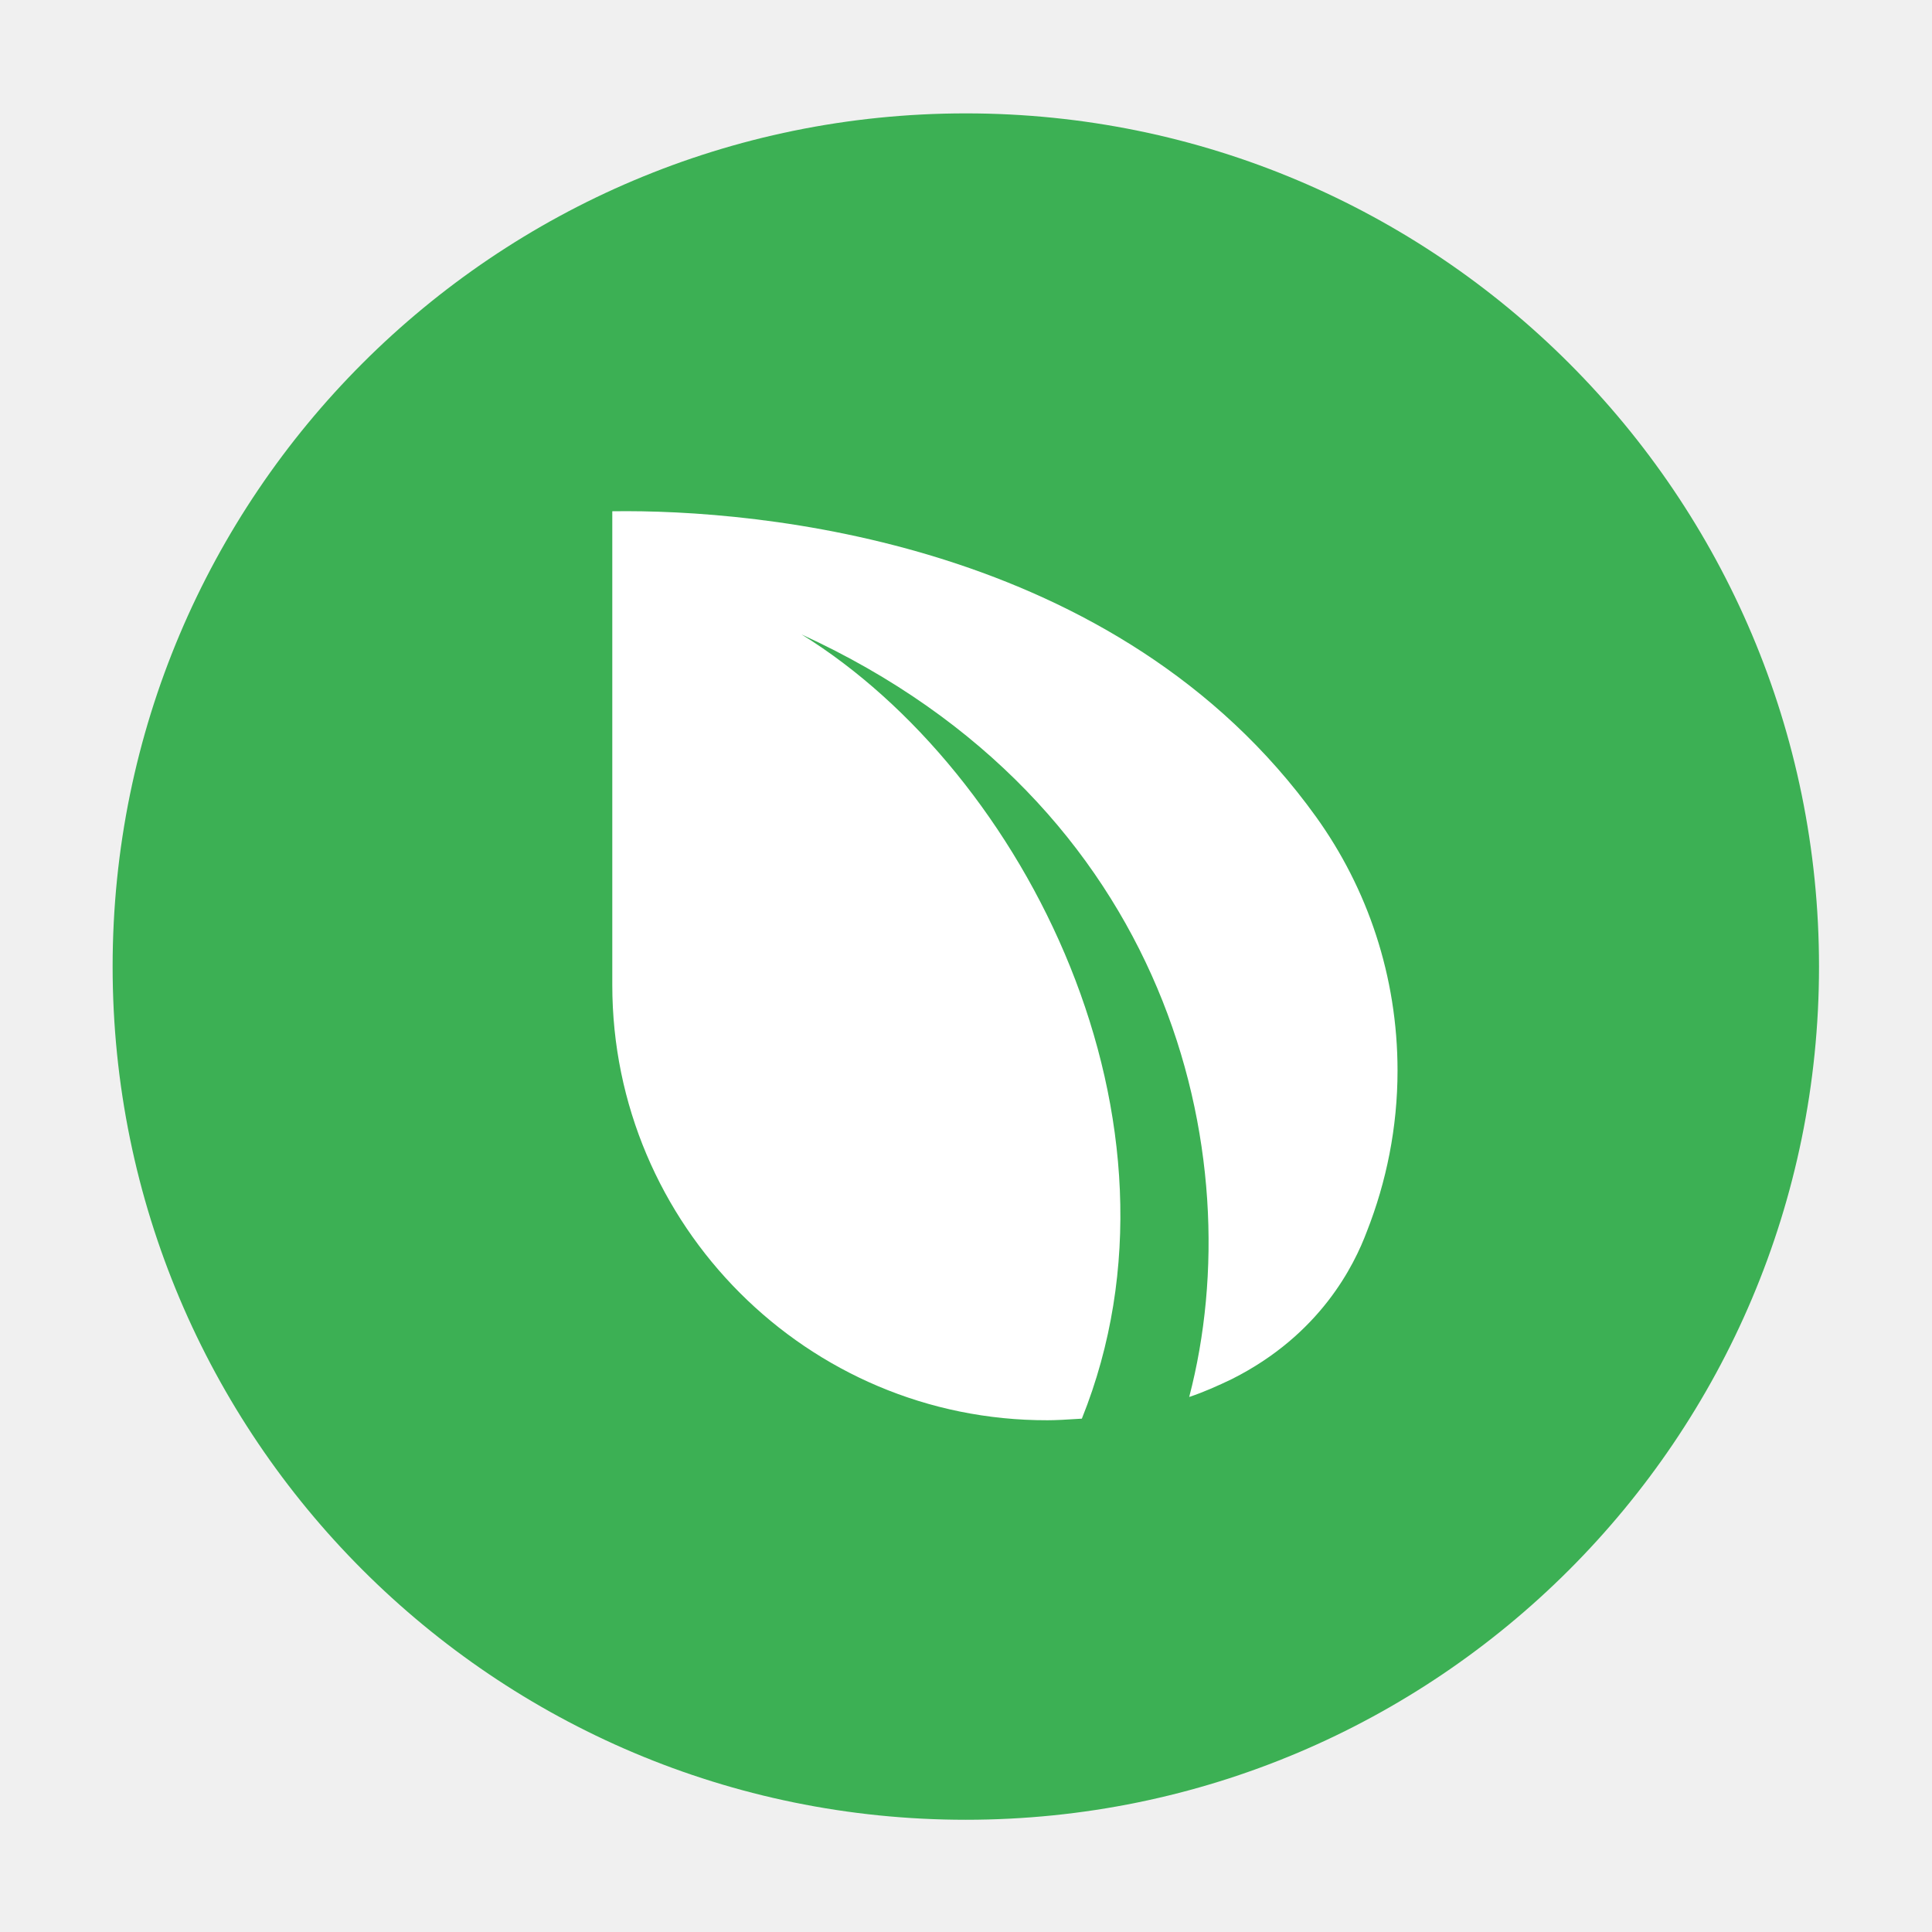
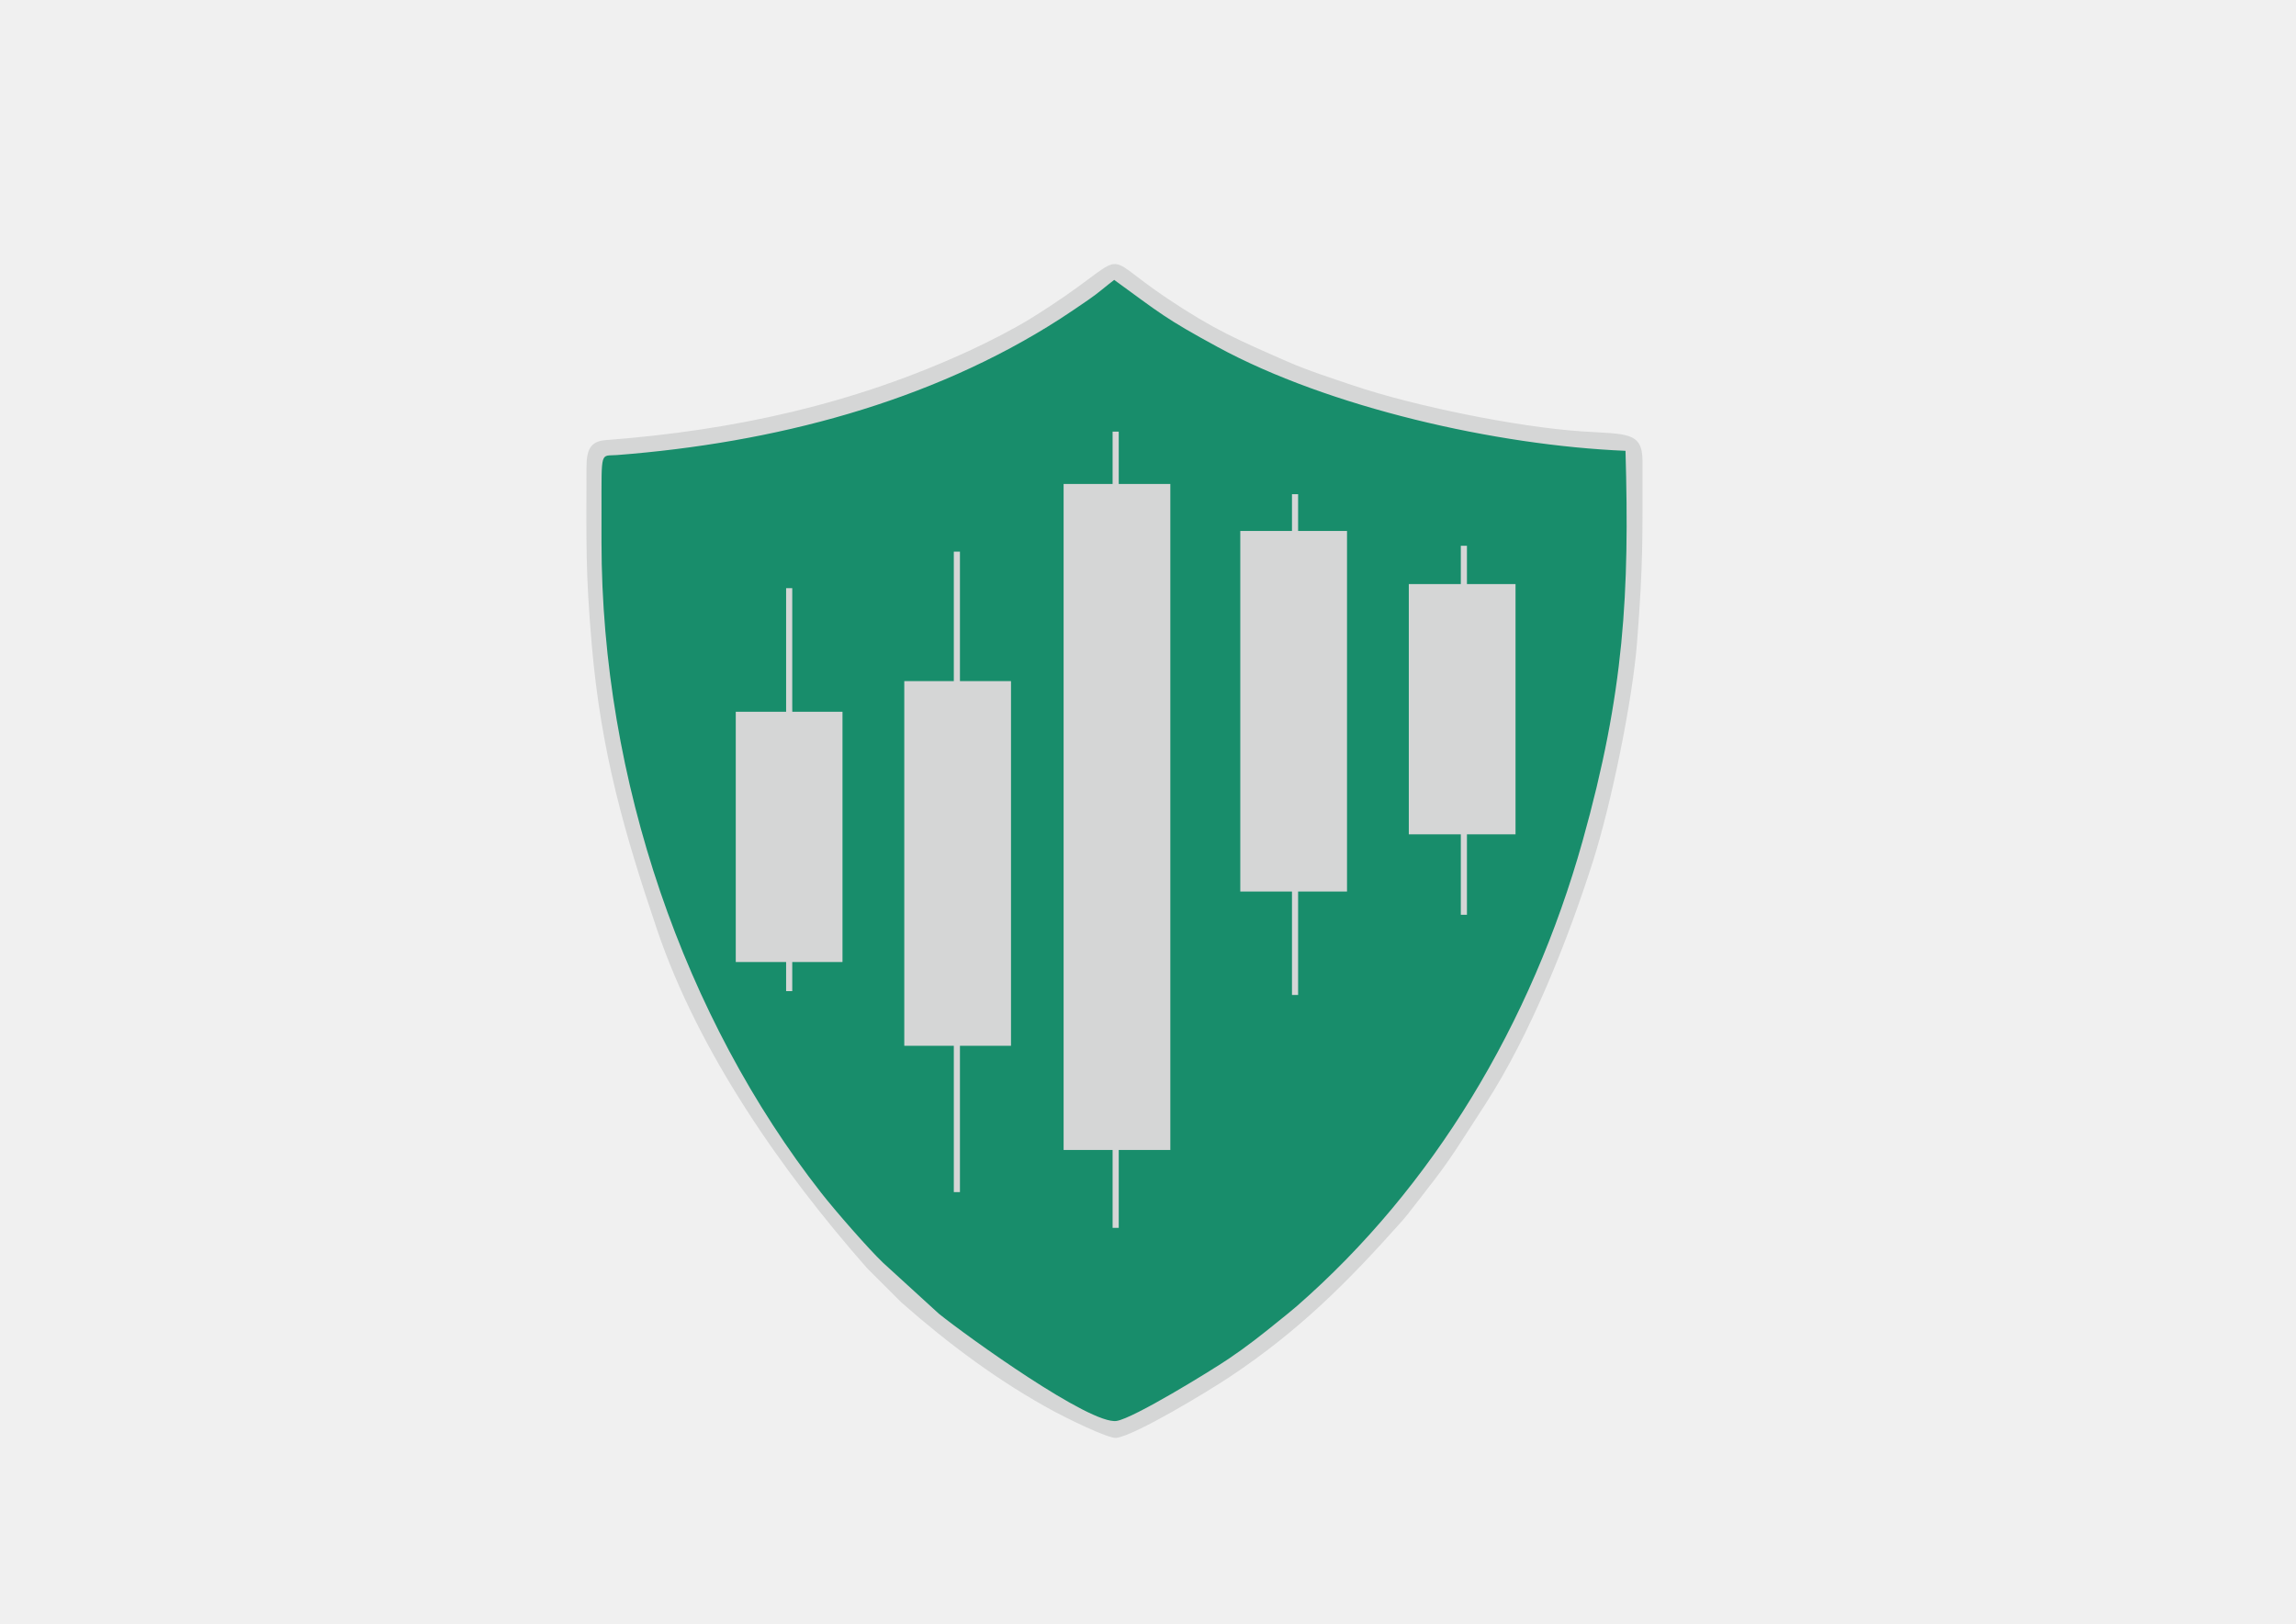
- <svg xmlns="http://www.w3.org/2000/svg" version="1.1" id="svg2" x="0px" y="0px" viewBox="0 0 1024 1024" style="enable-background:new 0 0 1024 1024;" xml:space="preserve">
-   <style type="text/css">
- 	.st0{display:none;}
- 	.st1{display:inline;fill:#FFFFFF;}
- 	.st2{display:inline;filter:url(#dropShadowAlpha);}
- 	.st3{fill:url(#SVGID_1_);}
- 	.st4{fill:url(#SVGID_2_);}
- 	.st5{display:inline;fill:url(#SVGID_3_);}
- 	.st6{fill:none;}
- 	.st7{fill:#3CB054;}
- 	.st8{fill:#FFFFFF;}
- </style>
-   <filter id="dropShadowAlpha">
-     <feColorMatrix in="SourceAlpha" result="matrixOut" type="saturate" values="0.1" />
-     <feGaussianBlur in="matrixOut" result="blur-out" stdDeviation="6" />
-     <feColorMatrix in="blur-out" result="color-out" type="matrix" values="0 0 0 0   0                 0 0 0 0   0                  0 0 0 0   0                  0 0 0 0.35 0">
- 		</feColorMatrix>
-     <feBlend in="SourceGraphic" in2="color-out" mode="normal" />
-   </filter>
-   <g class="st0">
-     <circle class="st1" cx="510.2" cy="510.2" r="353.1" />
-     <g class="st2">
-       <radialGradient id="SVGID_1_" cx="388.619" cy="673.02" r="34.432" gradientTransform="matrix(1.7655 0 0 -1.7655 -136.2621 1595.076)" gradientUnits="userSpaceOnUse">
-         <stop offset="0" style="stop-color:#F9AA4B" />
-         <stop offset="1" style="stop-color:#F7931A" />
-       </radialGradient>
-       <path class="st3" d="M509.6,368.3l-24.7,99c28,7,114.3,35.4,128.3-20.6C627.8,388.3,537.6,375.3,509.6,368.3z" />
-     </g>
-     <g class="st2">
-       <radialGradient id="SVGID_2_" cx="373.043" cy="584.894" r="39.873" gradientTransform="matrix(1.7655 0 0 -1.7655 -136.2621 1595.076)" gradientUnits="userSpaceOnUse">
-         <stop offset="0" style="stop-color:#F9AA4B" />
-         <stop offset="1" style="stop-color:#F7931A" />
-       </radialGradient>
-       <path class="st4" d="M472.5,517.3l-27.2,109.2c33.6,8.3,137.3,41.6,152.6-19.9C613.9,542.3,506.1,525.7,472.5,517.3z" />
-     </g>
-     <radialGradient id="SVGID_3_" cx="367.156" cy="613.463" r="255.988" gradientTransform="matrix(1.7655 0 0 -1.7655 -136.2621 1595.076)" gradientUnits="userSpaceOnUse">
-       <stop offset="0" style="stop-color:#F9AA4B" />
-       <stop offset="1" style="stop-color:#F7931A" />
-     </radialGradient>
-     <path class="st5" d="M621.2,73.5c-242.1-60.4-487.3,87-547.7,329.2c-60.4,242.1,87,487.4,329,547.7   c242.2,60.4,487.4-87,547.8-329.1C1010.7,379.2,863.4,133.9,621.2,73.5z M711.2,447.6c-6.5,44-30.9,65.3-63.3,72.8   c44.5,23.2,67.1,58.7,45.6,120.3c-26.8,76.5-90.4,82.9-174.9,66.9L498,789.9l-49.6-12.4l20.3-81.1c-12.9-3.2-26-6.6-39.5-10.3   l-20.3,81.5l-49.5-12.4l20.5-82.4c-11.6-3-23.3-6.1-35.4-9.1l-64.5-16.1l24.6-56.8c0,0,36.5,9.7,36,9c14,3.5,20.3-5.7,22.7-11.8   l32.4-130l0.1-0.4l23.1-92.8c0.6-10.5-3-23.8-23.1-28.8c0.8-0.5-36-9-36-9l13.2-53l68.4,17.1l-0.1,0.3c10.3,2.6,20.9,5,31.7,7.4   l20.3-81.4l49.6,12.4L523,309.7c13.3,3,26.7,6.1,39.7,9.4l19.8-79.3l49.6,12.4l-20.3,81.5C674.4,355.1,720.2,387.5,711.2,447.6z" />
-   </g>
-   <g transform="matrix(1,0,0,1,0,-10850)">
-     <g id="nowp-icon-green-transparent" transform="matrix(1,0,0,1,0,10850)">
-       <rect x="60.1" y="60.1" class="st6" width="903.8" height="903.8" />
-       <g transform="matrix(3.29432,0,0,3.29432,-1468.37,-1115.8)">
-         <g transform="matrix(2.36264,-9.86076e-32,-9.86076e-32,2.36264,-224.625,-589.055)">
-           <circle class="st7" cx="349.5" cy="458.5" r="58.1" />
-         </g>
-         <g transform="matrix(0.85076,0,0,0.85076,116.902,-212.09)">
-           <path class="st8" d="M591.1,915.7c-2.9,0.2-5.1,0.3-6.5,0.3c-45.4,0.1-82.3-36.9-82.3-82.3c0-0.4,0-0.7,0-1.1v-1.2h0v-87.3h0      l0,0l0,0c27.6-0.4,95.6,5.6,133.1,57.8c9.7,13.5,15.4,30.1,15.4,48c0,10.7-2.1,21-5.8,30.4l0,0c-2.4,6.4-8.8,19.5-25.5,27.9      c-2.7,1.3-5.4,2.5-8.1,3.4c12-45.9-3.7-112.3-73.3-144.2C580.3,793.5,613.7,859.5,591.1,915.7z" />
-         </g>
-       </g>
-     </g>
+ <svg xmlns="http://www.w3.org/2000/svg" xml:space="preserve" width="594mm" height="420mm" version="1.1" style="shape-rendering:geometricPrecision; text-rendering:geometricPrecision; image-rendering:optimizeQuality; fill-rule:evenodd; clip-rule:evenodd" viewBox="0 0 59400 42000">
+   <defs>
+     <style type="text/css">
+    
+     .fil0 {fill:#188D6B}
+     .fil1 {fill:#D5D6D6}
+    
+   </style>
+   </defs>
+   <g id="Слой_x0020_1">
+     <path class="fil0" d="M28942.7 13272.99c14.27,-272.92 -115.91,40.49 0,-128.97 121.15,68.86 -5.32,100.46 0,315.91l0 -315.91 996.63 -251.58 -265.93 16445.84 -436.73 -1188.85c6.85,366.03 -169.14,-190.18 -169.11,176.13 0.04,248.98 28.08,322.37 -124.86,443.56 -117.02,-169.25 -294,-439.81 -287.9,-792l-503.1 1430.73 -110.8 -16462.36 901.8 327.5zm-4741.77 5028.95c2.54,-500.81 349.41,971.76 492.4,745.51 143.38,57.76 273.56,-326.61 335.77,-135.82l-24.43 -422.54c2.32,587.79 -336.32,-814.36 -328.5,-226.82l881.82 -436.42 181.8 8502.32 -810.43 659.99c-67.43,280.55 246.62,-1842.21 249.62,-1267.33 147.3,-5005.91 -349.73,-503.03 -513.94,-392.75l174.84 306.7c-60.08,-655.25 -14.98,1907.46 -125.58,1353.7l-652.61 -528.49 -107.56 -8646.77 246.8 488.72zm-3790.33 -2347.73c143.63,55.83 22.01,-771.98 21.72,-562.85l-94.5 4027.76 1021.71 -700.2c-35.04,2095.5 73.81,3885.94 56.04,6021.9l-919.25 -517c-0.32,543.83 109.42,-402.25 -78.48,-315.23 -98.97,-175.7 -79.91,800.16 -80.02,547.62l-1056.28 245.3 64.86 -5678.67 1149.92 59.54 -67.35 -3546.96 -18.37 418.79zm13047.04 -2187.97c58.94,-267.6 -235.24,619.32 -28.36,453.61 206.92,165.71 -14.56,-305.02 44.31,-38.6l517.83 -197.46 -37.32 7611 -195.86 568.7 25.15 -1060.31c172.82,-4699.6 -110.66,119.51 -255.04,227.93 -100.85,-75.74 57.94,244.23 18.73,115.37l-182.59 -115.3 -838.26 871.8 381.08 -7902.04 550.33 -534.7zm4119.8 2974.19c172.67,43.27 418.26,-349.62 418.19,-84.84l25.9 278.98 163.39 -1057.27 235.53 5021.46 -506.94 -1030.45c-0.25,347.76 341.77,-712.58 297.17,-583.12 -34.14,99.07 -346.01,124.97 -417.72,186.73 -122.8,-90.08 94.57,-97.43 94.64,-294.32l-489.68 -205.14 146.45 1992.51 -660.92 -5100.02 790.1 432.67 -296.03 634.92 199.92 -192.11zm-22154.41 -3602.15l-33.5 894.77c2.03,6187.37 2223.54,12393.76 5755.55,16901.42 354.58,452.62 1204.44,1501.76 1589.13,1868.43l1496.94 1259.24c106.67,85.51 188.3,274.91 278.59,351.15 681.19,575.2 3864.01,2691.25 4399.18,2605.67 443.91,-71 2510.44,-1388.78 2977.43,-1702.51 477.27,-320.65 882.9,-599.77 1310.58,-946.86 102.28,-83.02 259.04,-214.05 360.1,-295.28 64.15,-51.52 154.09,-190.44 215.8,-244.35 3519.82,-3074.26 6015.53,-7305.19 7342.19,-12036.32 1082.11,-3859.05 1169.05,-6538.88 1063.91,-10218.34 -3351.71,-138.24 -7775.03,-1153.46 -10647.94,-2713.94 -1362.95,-740.3 -1500.01,-958.38 -2685.72,-1819.73 -219.12,165.36 -524.79,409.23 -779.51,583.15 -254.54,173.74 -607.94,343.48 -869.52,511.87 -3378.71,2174.99 -7249.78,3184 -11287.24,3495.45 -433.17,33.42 -484.44,-76.35 -485.97,1506.18z" />
+     <path class="fil1" d="M15561.73 13197.71c1.54,-1582.52 -33.07,-1393.48 400.1,-1426.91 4037.46,-311.44 8093.51,-1353.49 11472.23,-3528.48 261.57,-168.39 476.26,-318.29 730.77,-492.03 254.76,-173.92 441.52,-345.13 660.64,-510.48 1185.71,861.34 1309.54,993.56 2672.48,1733.86 2872.91,1560.48 7203.77,2549.26 10555.48,2687.5 105.13,3679.46 -28.04,6233.79 -1110.15,10092.83 -1326.66,4731.14 -3867.51,8952.01 -7387.32,12026.27 -149.26,130.36 -329.03,271.6 -484.54,397.74 -427.68,347.09 -813.51,652.65 -1290.77,973.3 -467,313.73 -2447.66,1532.44 -2891.53,1603.43 -677.77,108.39 -3835.54,-2160.22 -4598.53,-2771.87l-1444.07 -1318.67c-384.69,-366.67 -1241.15,-1349.78 -1595.77,-1802.4 -3531.97,-4507.66 -5687.45,-10661.18 -5689.48,-16848.55l0.46 -815.54zm-388.75 -1087.38c0,1935.1 -30.36,2639.02 137.2,4574.84 238.82,2759.13 839.27,4856.85 1691.66,7369.9 1076.4,3173.72 3231.52,6251.05 5431.41,8749.97l884.18 882.79c1218.1,1072.94 2534.17,2056.83 3967.65,2828.57 232.92,125.36 1385.7,707.05 1599.68,676.58 497.14,-70.74 2360.93,-1197.73 2943.37,-1586.02 1798.04,-1198.73 3037.12,-2445.13 4446.66,-4025.94 96.32,-108.03 170.88,-206.24 263.78,-325.22 990,-1267.97 890.82,-1151.92 1886.24,-2689.85 1178.18,-1820.24 2148.12,-4276.28 2794.88,-6312.03 465.25,-1464.47 1017.75,-4134.78 1134.62,-5661.55 157.15,-2053.08 139.35,-2607.66 139.35,-4663.28 0,-774.22 -415.65,-693.03 -1584.2,-771.83 -1664.65,-112.27 -4330.5,-656.97 -5885.99,-1182.04 -561.14,-189.4 -1189.2,-390.54 -1728.58,-627.42 -1301.12,-571.49 -1881.63,-818.15 -3088.71,-1623.31 -1953.98,-1303.4 -726.1,-1223.99 -3544.1,515.55 -451.01,278.37 -1069.52,593.14 -1543.29,812.69 -3013.93,1396.58 -6111.81,2078.41 -9448.46,2331.6 -421.76,32 -497.35,281.59 -497.35,726z" />
+     <rect class="fil1" x="27516.55" y="12518.77" width="2761.13" height="17227.34" />
+     <rect class="fil1" x="23394.67" y="17618.27" width="2761.13" height="9432.77" />
+     <rect class="fil1" x="19034.99" y="18410.94" width="2761.13" height="6473.47" />
+     <rect class="fil1" x="32087.61" y="13734.2" width="2761.13" height="9327.07" />
+     <polygon class="fil1" points="36447.28,15108.16 39208.42,15108.16 39208.42,21581.61 36447.28,21581.61 " />
+     <rect class="fil1" x="20337.8" y="15213.85" width="158.53" height="10423.6" />
+     <rect class="fil1" x="24676.18" y="14269.29" width="158.53" height="16566.78" />
+     <rect class="fil1" x="28784.17" y="11164.64" width="158.53" height="20596.2" />
+     <rect class="fil1" x="33424.91" y="12783.05" width="158.53" height="12953.56" />
+     <rect class="fil1" x="37792.74" y="14117.31" width="158.53" height="9545.1" />
  </g>
</svg>
